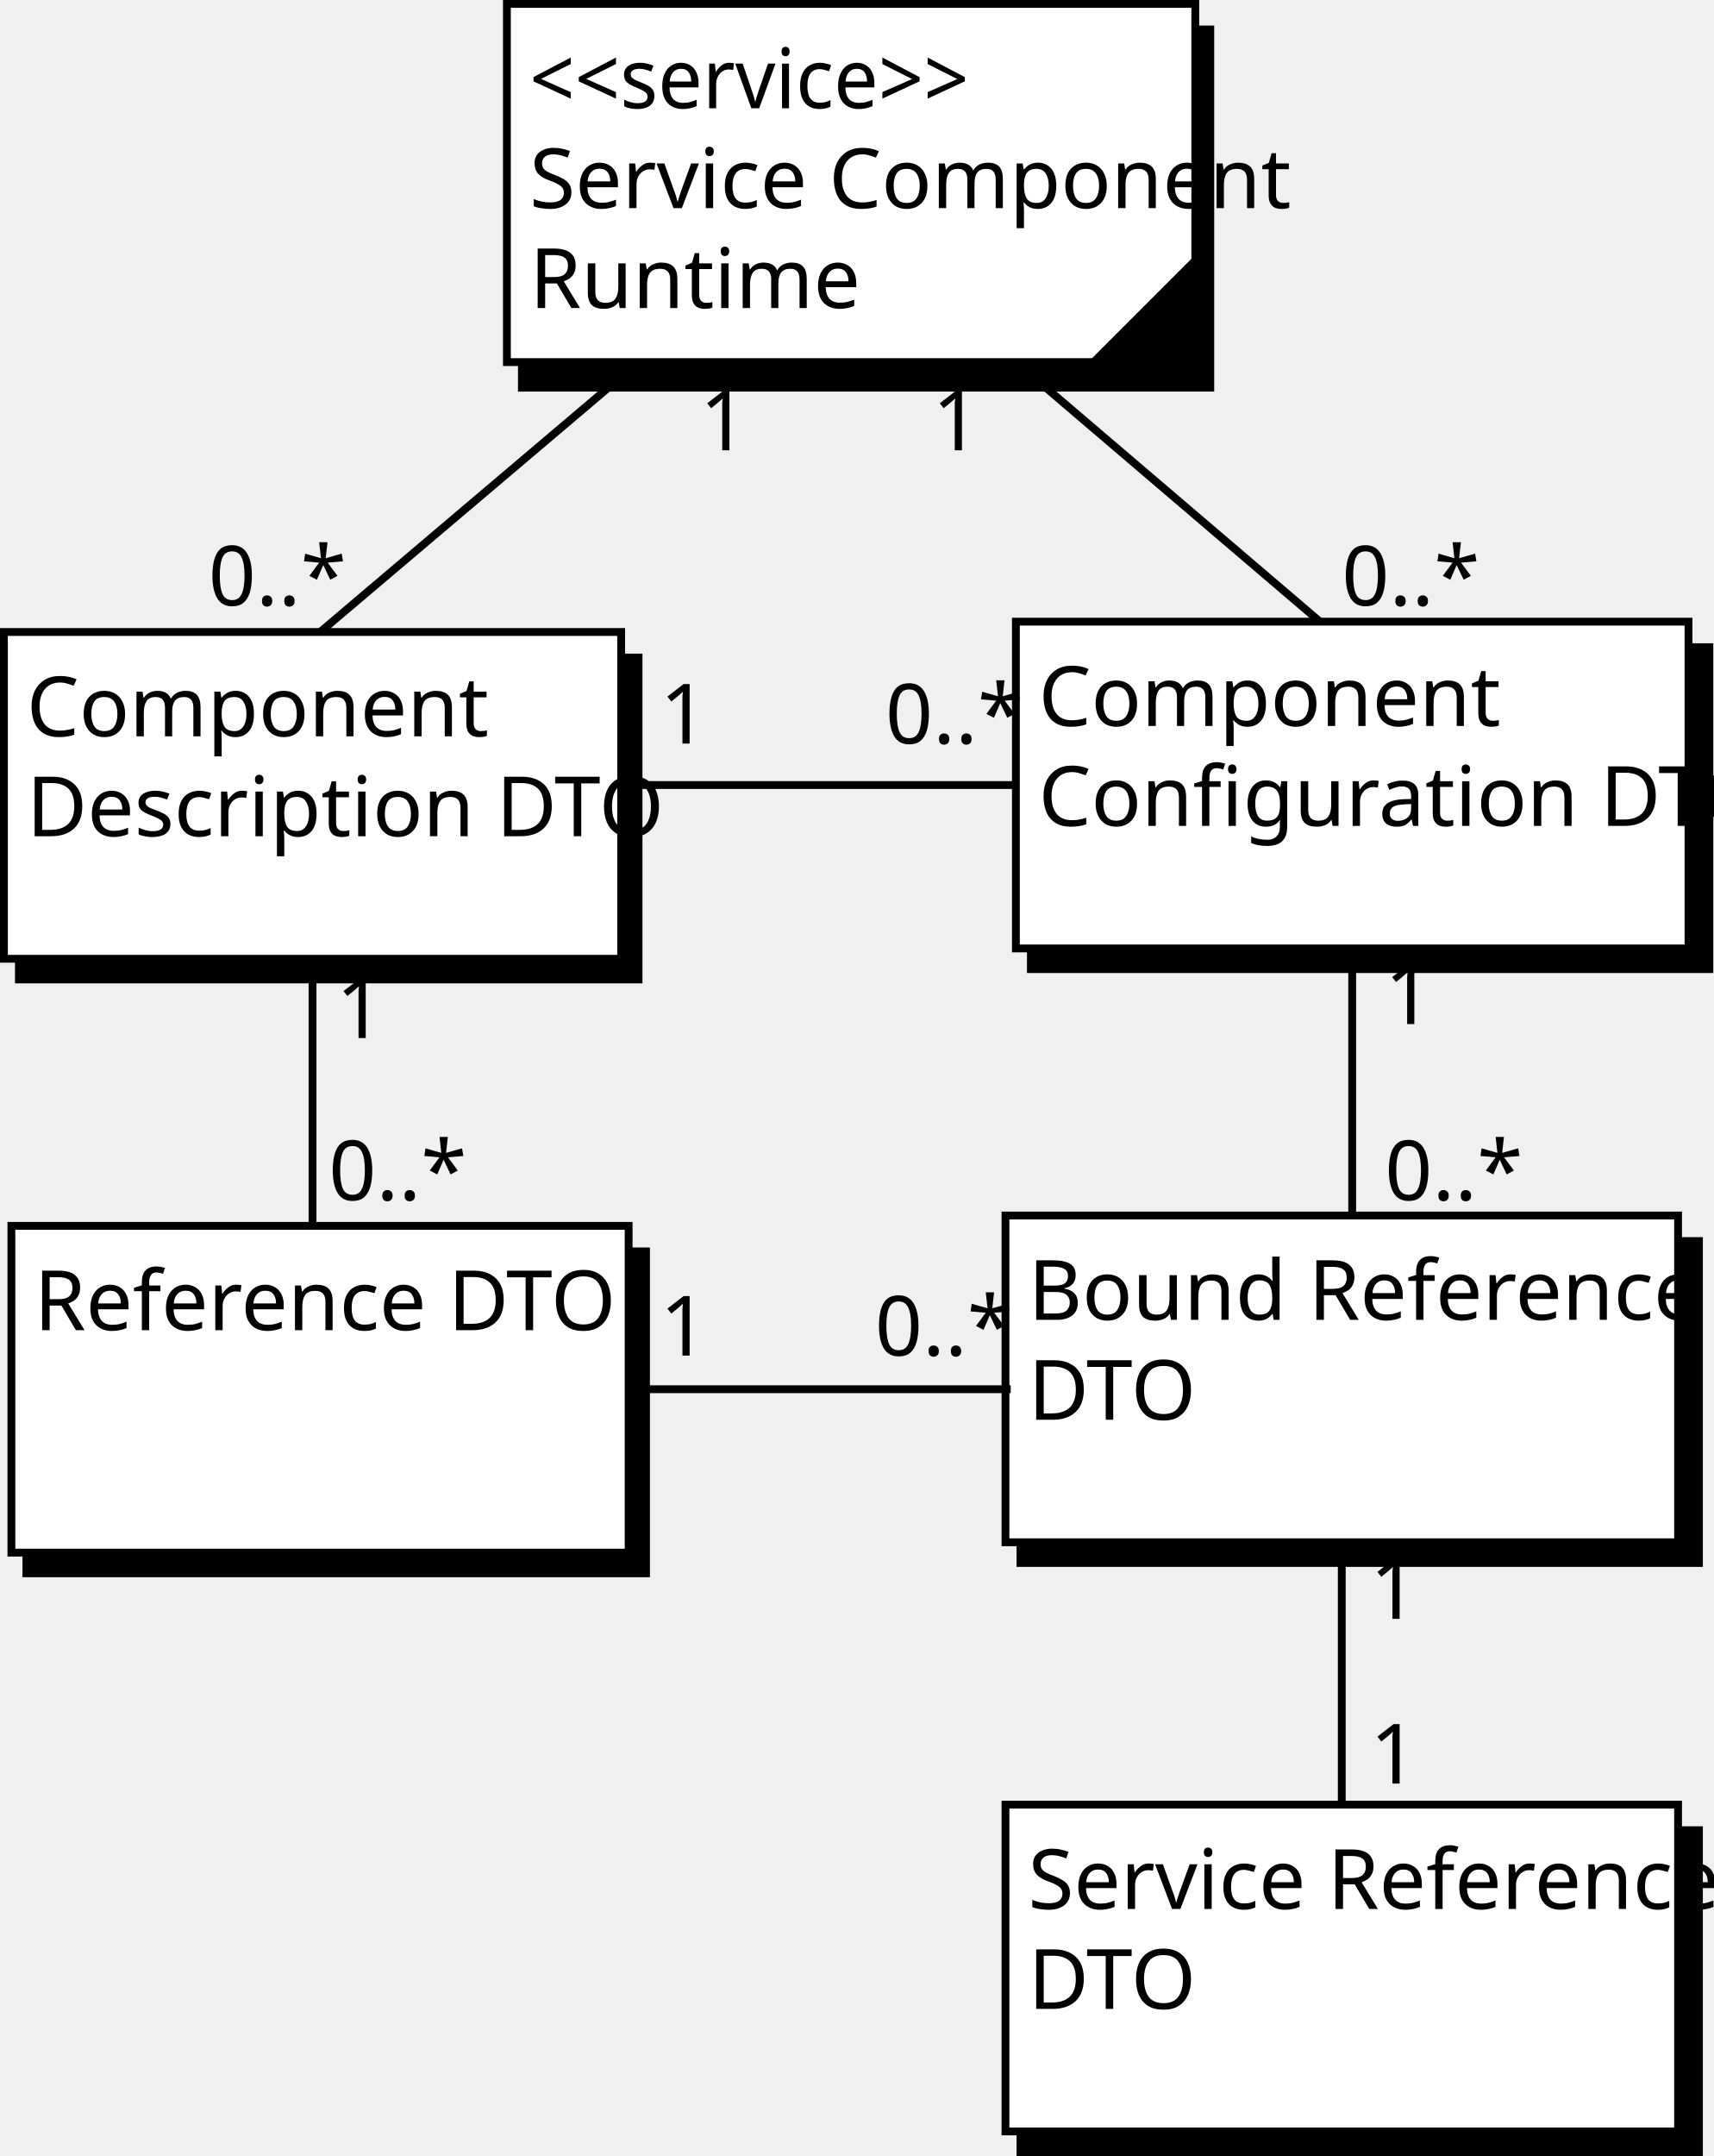
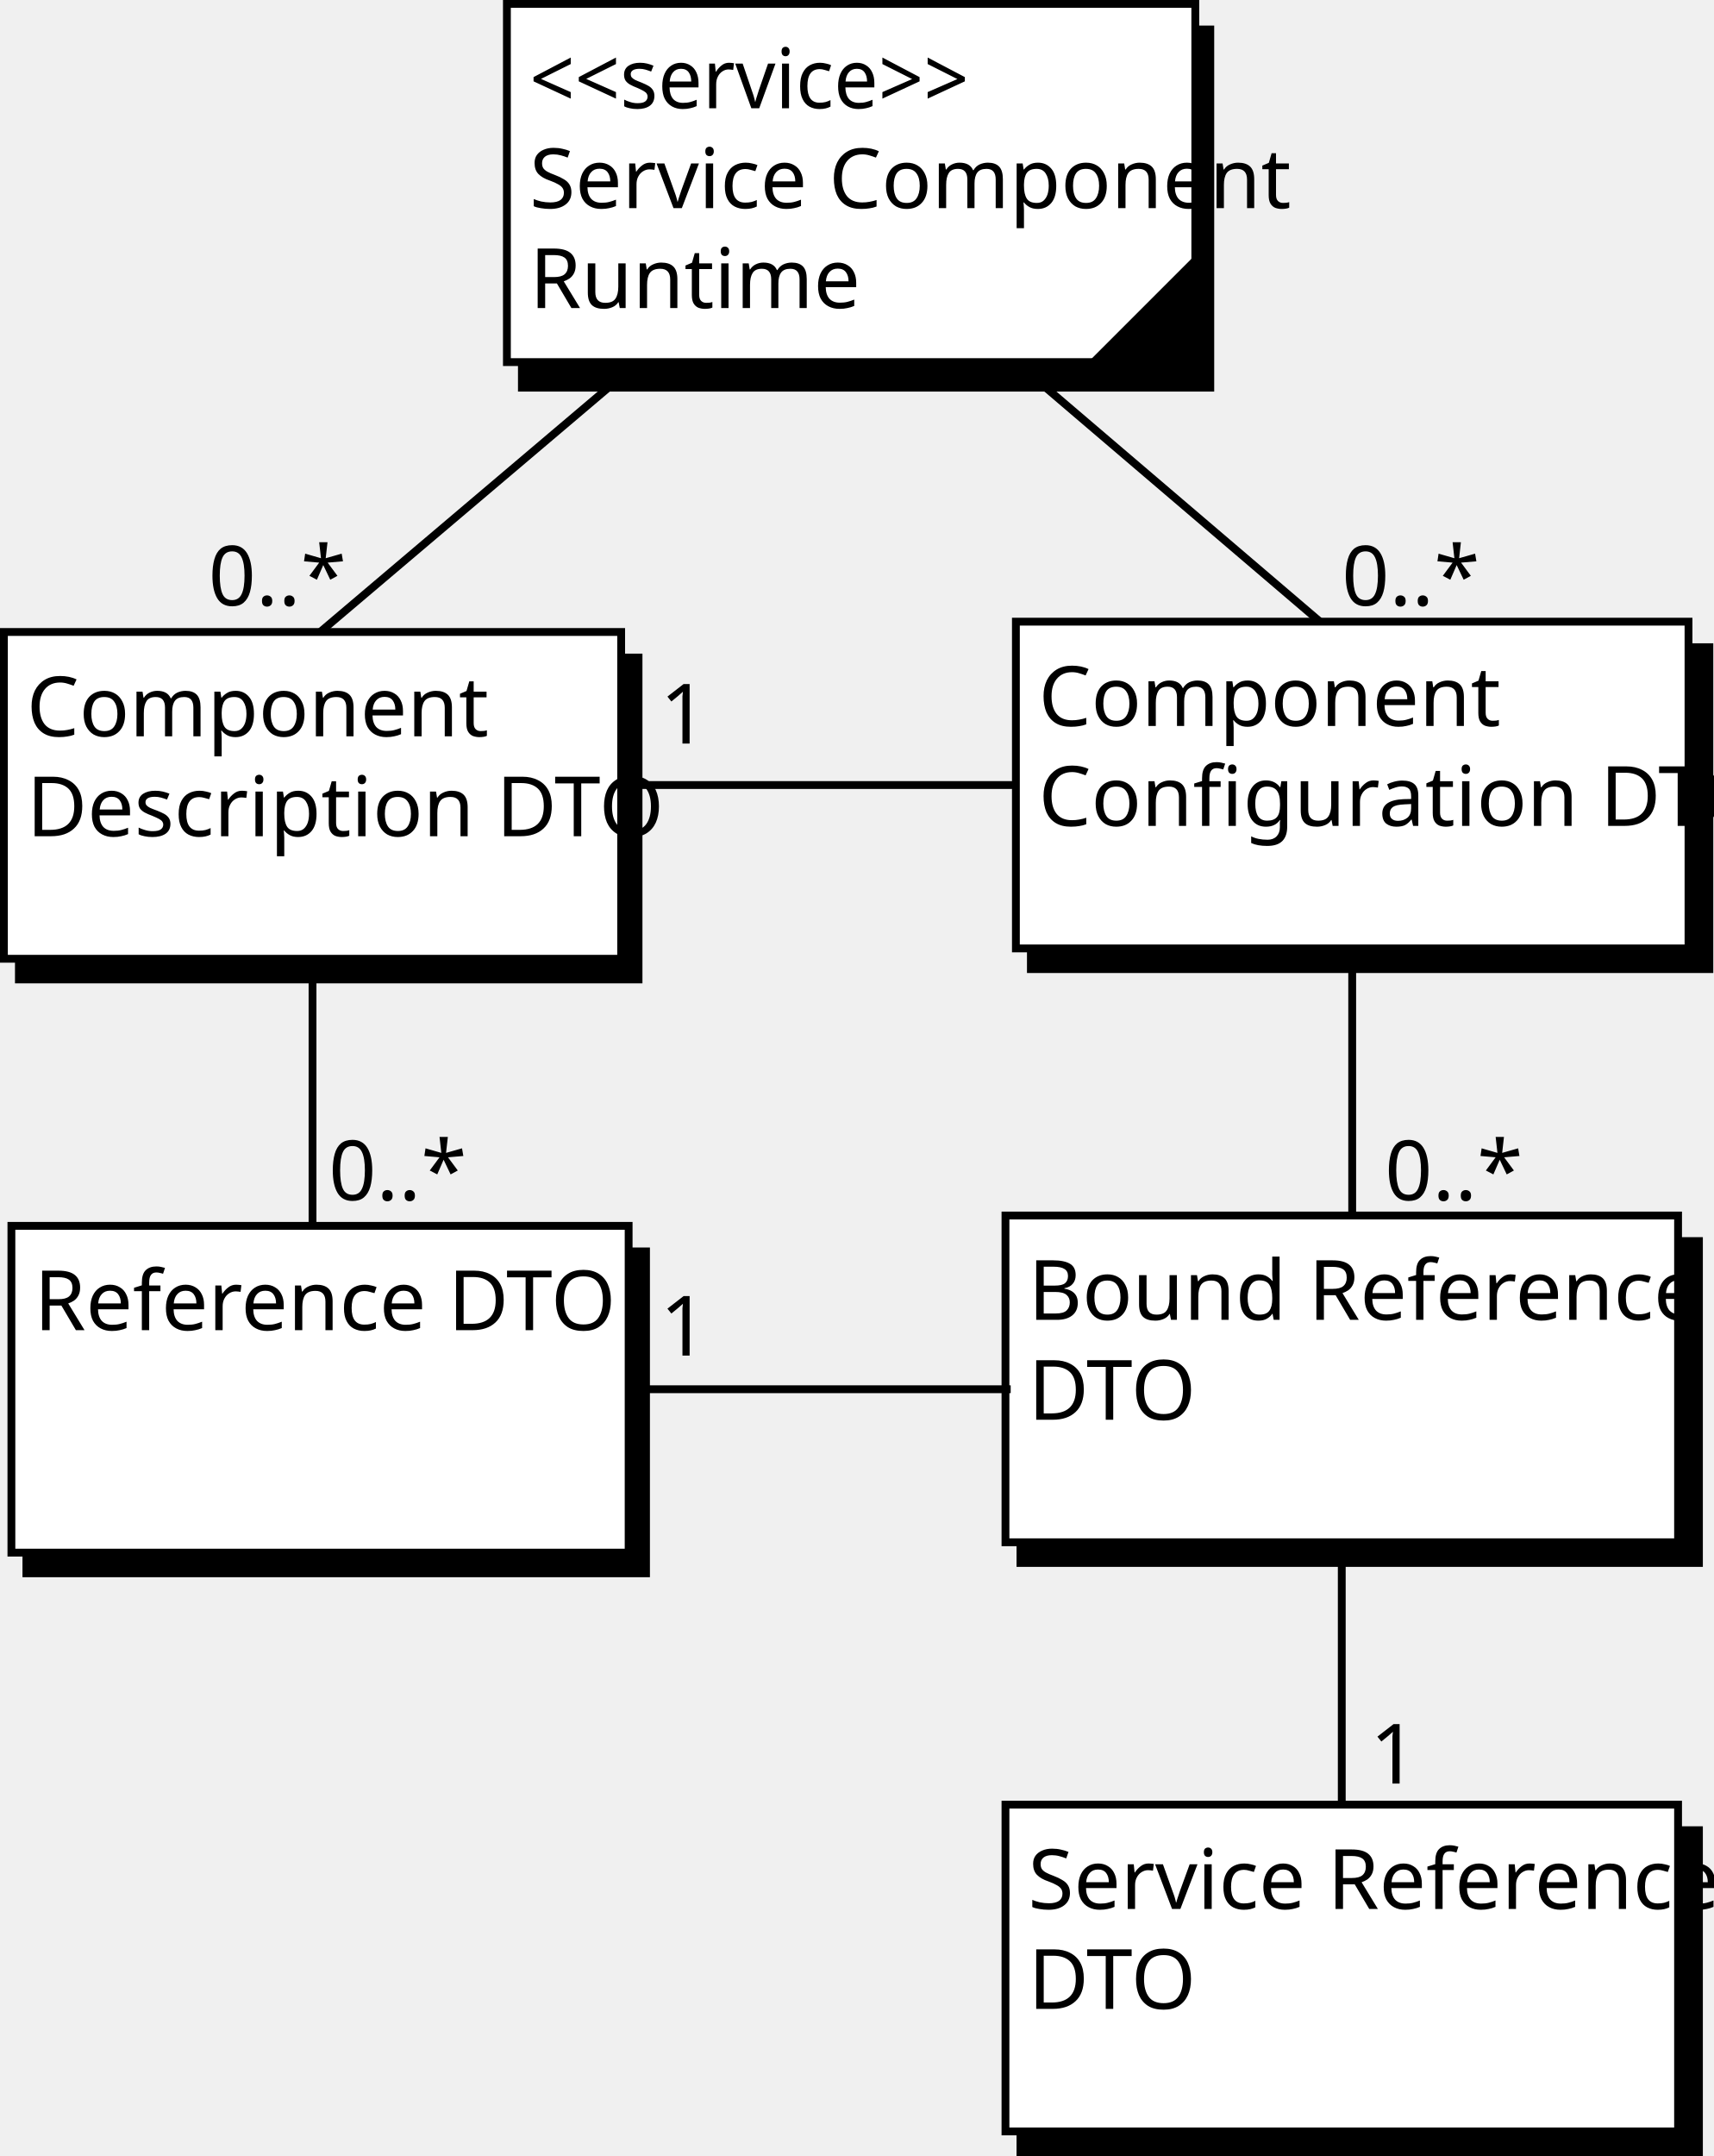
<svg xmlns="http://www.w3.org/2000/svg" version="1.1" id="Layer_1" x="0px" y="0px" width="164.263px" height="206.654px" viewBox="-109.477 -3.618 164.263 206.654" enable-background="new -109.477 -3.618 164.263 206.654" xml:space="preserve">
  <g>
    <rect x="-59.44" y="-0.793" stroke="#000000" stroke-width="0.75" stroke-miterlimit="10" width="66.001" height="34.333" />
    <rect x="-60.877" y="-3.243" fill="#FFFFFF" stroke="#000000" stroke-width="0.75" stroke-miterlimit="10" width="66" height="34.333" />
-     <text transform="matrix(0.9504 0 0 1 -58.7087 6.7566)" font-family="'ProductusOSGiBookc'" font-size="7.98">&lt;&lt;service&gt;&gt;</text>
-     <text transform="matrix(1 0 0 1 -58.7092 16.3328)" font-family="'ProductusSemibold'" font-size="7.98">Service Component</text>
-     <text transform="matrix(1 0 0 1 -58.7092 25.9089)" font-family="'ProductusSemibold'" font-size="7.98">Runtime</text>
+     <text transform="matrix(0.9504 0 0 1 -58.7078 6.7566)" font-family="'ProductusOSGiBookc'" font-size="7.98">&lt;&lt;service&gt;&gt;</text>
+     <text transform="matrix(1 0 0 1 -58.7087 16.3328)" font-family="'ProductusSemibold'" font-size="7.98">Service Component</text>
+     <text transform="matrix(1 0 0 1 -58.7087 25.9089)" font-family="'ProductusSemibold'" font-size="7.98">Runtime</text>
    <polyline points="6.561,26.46 6.561,19.38 -7.6,33.54 6.561,33.54  " />
  </g>
  <g>
    <rect x="-107.665" y="59.408" stroke="#000000" stroke-width="0.75" stroke-miterlimit="10" width="59.408" height="30.854" />
    <rect x="-109.102" y="56.958" fill="#FFFFFF" stroke="#000000" stroke-width="0.75" stroke-miterlimit="10" width="59.179" height="31.322" />
-     <text transform="matrix(1 0 0 1 -106.9343 66.9578)" font-family="'ProductusSemibold'" font-size="7.98">Component</text>
-     <text transform="matrix(1 0 0 1 -106.9343 76.5339)" font-family="'ProductusSemibold'" font-size="7.98">Description DTO</text>
+     <text transform="matrix(1 0 0 1 -106.9338 66.9578)" font-family="'ProductusSemibold'" font-size="7.98">Component</text>
+     <text transform="matrix(1 0 0 1 -106.9338 76.5339)" font-family="'ProductusSemibold'" font-size="7.98">Description DTO</text>
  </g>
  <g>
    <rect x="-10.64" y="58.417" stroke="#000000" stroke-width="0.75" stroke-miterlimit="10" width="65.051" height="30.854" />
-     <rect x="-12.077" y="55.969" fill="#FFFFFF" stroke="#000000" stroke-width="0.75" stroke-miterlimit="10" width="64.487" height="31.321" />
-     <text transform="matrix(1 0 0 1 -9.9099 65.9675)" font-family="'ProductusSemibold'" font-size="7.98">Component</text>
-     <text transform="matrix(1 0 0 1 -9.9099 75.5437)" font-family="'ProductusSemibold'" font-size="7.98">Configuration DTO</text>
+     <rect x="-12.077" y="55.969" fill="#FFFFFF" stroke="#000000" stroke-width="0.75" stroke-miterlimit="10" width="64.487" height="31.32" />
+     <text transform="matrix(1 0 0 1 -9.9094 65.9675)" font-family="'ProductusSemibold'" font-size="7.98">Component</text>
+     <text transform="matrix(1 0 0 1 -9.9094 75.5437)" font-family="'ProductusSemibold'" font-size="7.98">Configuration DTO</text>
  </g>
  <g>
-     <rect x="-106.947" y="116.33" stroke="#000000" stroke-width="0.75" stroke-miterlimit="10" width="59.408" height="30.854" />
+     <rect x="-106.947" y="116.33" stroke="#000000" stroke-width="0.75" stroke-miterlimit="10" width="59.407" height="30.854" />
    <rect x="-108.384" y="113.88" fill="#FFFFFF" stroke="#000000" stroke-width="0.75" stroke-miterlimit="10" width="59.178" height="31.322" />
    <text transform="matrix(1 0 0 1 -106.2166 123.8796)" font-family="'ProductusSemibold'" font-size="7.98">Reference DTO</text>
  </g>
  <g>
    <rect x="-11.64" y="115.339" stroke="#000000" stroke-width="0.75" stroke-miterlimit="10" width="65.051" height="30.854" />
-     <rect x="-13.077" y="112.89" fill="#FFFFFF" stroke="#000000" stroke-width="0.75" stroke-miterlimit="10" width="64.487" height="31.321" />
-     <text transform="matrix(1 0 0 1 -10.9099 122.8894)" font-family="'ProductusSemibold'" font-size="7.98">Bound Reference</text>
-     <text transform="matrix(1 0 0 1 -10.9099 132.4656)" font-family="'ProductusSemibold'" font-size="7.98">DTO</text>
+     <rect x="-13.077" y="112.89" fill="#FFFFFF" stroke="#000000" stroke-width="0.75" stroke-miterlimit="10" width="64.487" height="31.32" />
+     <text transform="matrix(1 0 0 1 -10.9094 122.8894)" font-family="'ProductusSemibold'" font-size="7.98">Bound Reference</text>
+     <text transform="matrix(1 0 0 1 -10.9094 132.4656)" font-family="'ProductusSemibold'" font-size="7.98">DTO</text>
  </g>
  <g>
    <rect x="-11.64" y="171.808" stroke="#000000" stroke-width="0.75" stroke-miterlimit="10" width="65.051" height="30.853" />
    <rect x="-13.077" y="169.359" fill="#FFFFFF" stroke="#000000" stroke-width="0.75" stroke-miterlimit="10" width="64.487" height="31.321" />
-     <text transform="matrix(1 0 0 1 -10.9099 179.3582)" font-family="'ProductusSemibold'" font-size="7.98">Service Reference</text>
-     <text transform="matrix(1 0 0 1 -10.9099 188.9343)" font-family="'ProductusSemibold'" font-size="7.98">DTO</text>
+     <text transform="matrix(1 0 0 1 -10.9094 179.3582)" font-family="'ProductusSemibold'" font-size="7.98">Service Reference</text>
+     <text transform="matrix(1 0 0 1 -10.9094 188.9343)" font-family="'ProductusSemibold'" font-size="7.98">DTO</text>
  </g>
  <line fill="none" stroke="#000000" stroke-width="0.75" stroke-miterlimit="10" x1="-48.257" y1="31.09" x2="-78.794" y2="56.97" />
  <line fill="none" stroke="#000000" stroke-width="0.75" stroke-miterlimit="10" x1="-12.077" y1="31.09" x2="17.076" y2="55.969" />
  <line fill="none" stroke="#000000" stroke-width="0.75" stroke-miterlimit="10" x1="-79.513" y1="90.26" x2="-79.513" y2="113.88" />
  <line fill="none" stroke="#000000" stroke-width="0.75" stroke-miterlimit="10" x1="20.166" y1="89.27" x2="20.166" y2="112.89" />
  <line fill="none" stroke="#000000" stroke-width="0.75" stroke-miterlimit="10" x1="19.166" y1="145.058" x2="19.166" y2="169.291" />
  <line fill="none" stroke="#000000" stroke-width="0.75" stroke-miterlimit="10" x1="-12.577" y1="129.541" x2="-49.424" y2="129.541" />
  <line fill="none" stroke="#000000" stroke-width="0.75" stroke-miterlimit="10" x1="-12.077" y1="71.628" x2="-49.924" y2="71.628" />
-   <text transform="matrix(1 0 0 1 -42.3723 39.5398)" font-family="'ProductusBook'" font-size="7.98">1</text>
-   <text transform="matrix(1 0 0 1 -20.0779 39.5398)" font-family="'ProductusBook'" font-size="7.98">1</text>
-   <text transform="matrix(1 0 0 1 23.2942 94.5398)" font-family="'ProductusBook'" font-size="7.98">1</text>
-   <text transform="matrix(1 0 0 1 -77.2424 95.8796)" font-family="'ProductusBook'" font-size="7.98">1</text>
-   <text transform="matrix(1 0 0 1 21.884 151.5466)" font-family="'ProductusBook'" font-size="7.98">1</text>
-   <text transform="matrix(1 0 0 1 -89.5002 54.4187)" font-family="'ProductusBook'" font-size="7.98">0..*</text>
-   <text transform="matrix(1 0 0 1 19.1663 54.4187)" font-family="'ProductusBook'" font-size="7.98">0..*</text>
+   <text transform="matrix(1 0 0 1 -89.4998 54.4187)" font-family="'ProductusBook'" font-size="7.98">0..*</text>
+   <text transform="matrix(1 0 0 1 19.1667 54.4187)" font-family="'ProductusBook'" font-size="7.98">0..*</text>
  <text transform="matrix(1 0 0 1 -77.9617 111.4187)" font-family="'ProductusBook'" font-size="7.98">0..*</text>
-   <text transform="matrix(1 0 0 1 23.2942 111.4187)" font-family="'ProductusBook'" font-size="7.98">0..*</text>
+   <text transform="matrix(1 0 0 1 23.2947 111.4187)" font-family="'ProductusBook'" font-size="7.98">0..*</text>
  <text transform="matrix(1 0 0 1 21.884 167.3396)" font-family="'ProductusBook'" font-size="7.98">1</text>
  <text transform="matrix(1 0 0 1 -46.1873 126.3162)" font-family="'ProductusBook'" font-size="7.98">1</text>
  <text transform="matrix(1 0 0 1 -46.1873 67.6511)" font-family="'ProductusBook'" font-size="7.98">1</text>
-   <text transform="matrix(1 0 0 1 -24.5906 67.6511)" font-family="'ProductusBook'" font-size="7.98">0..*</text>
-   <text transform="matrix(1 0 0 1 -25.5906 126.3162)" font-family="'ProductusBook'" font-size="7.98">0..*</text>
</svg>
